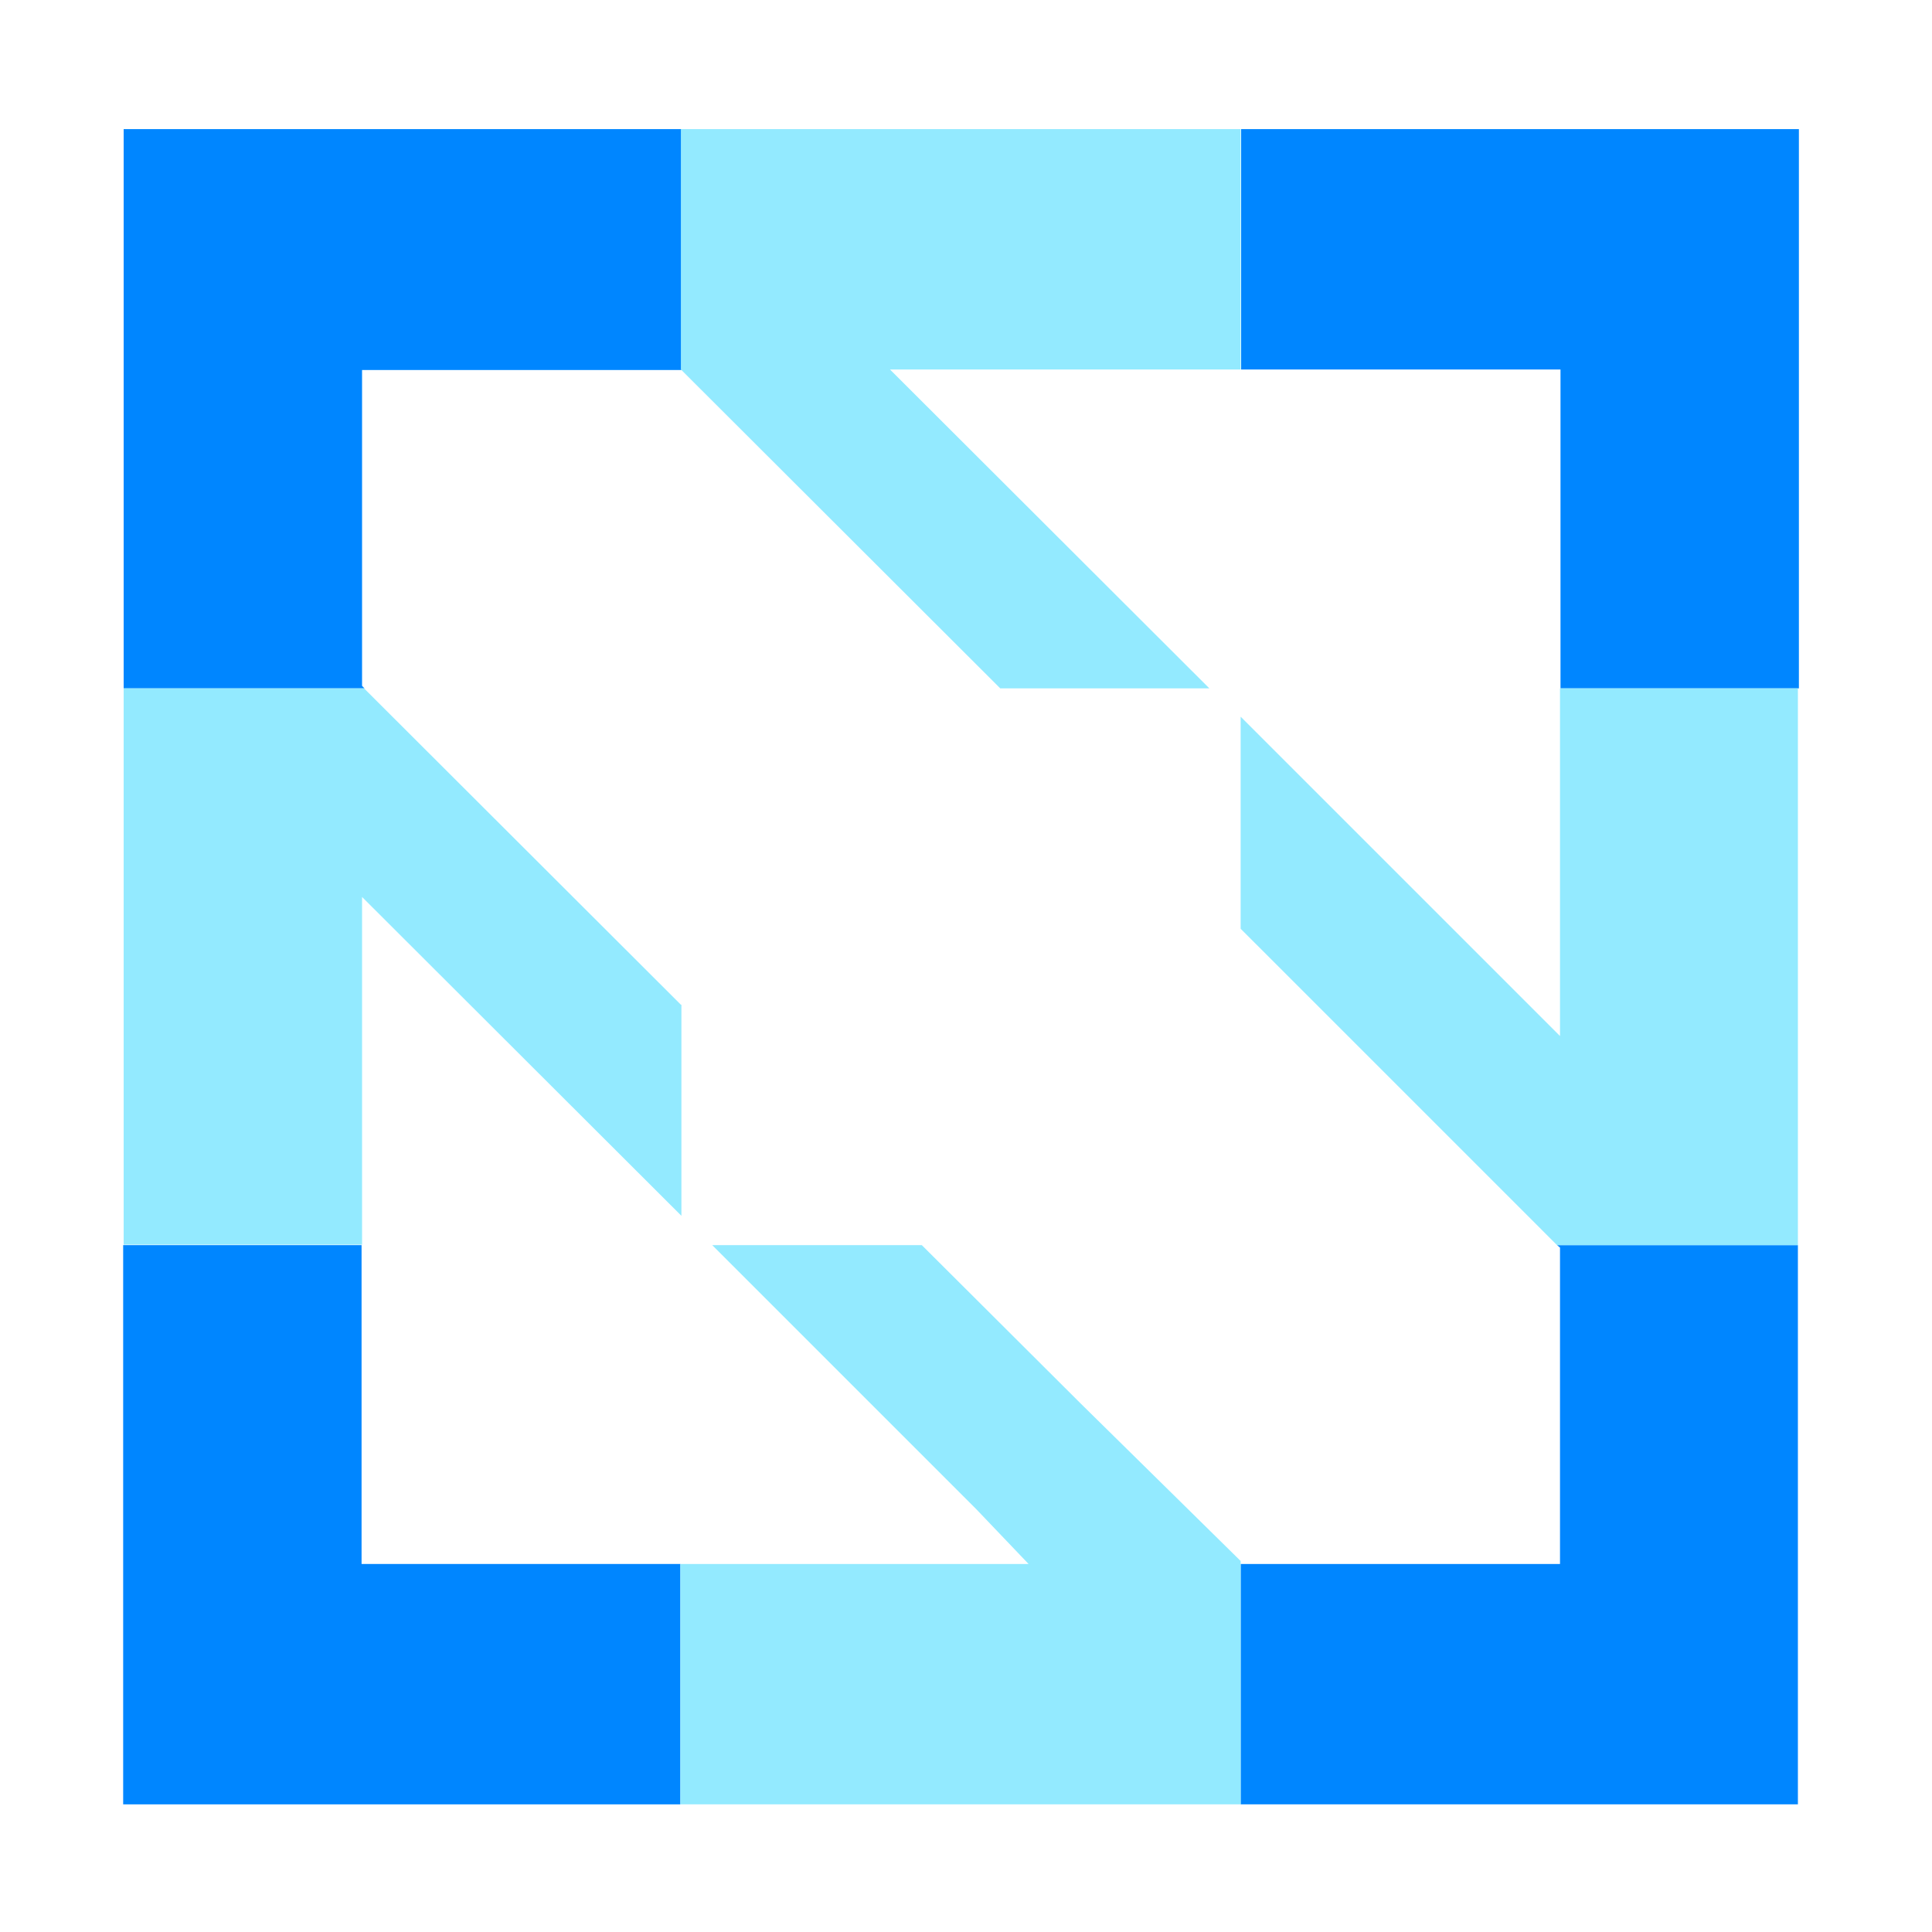
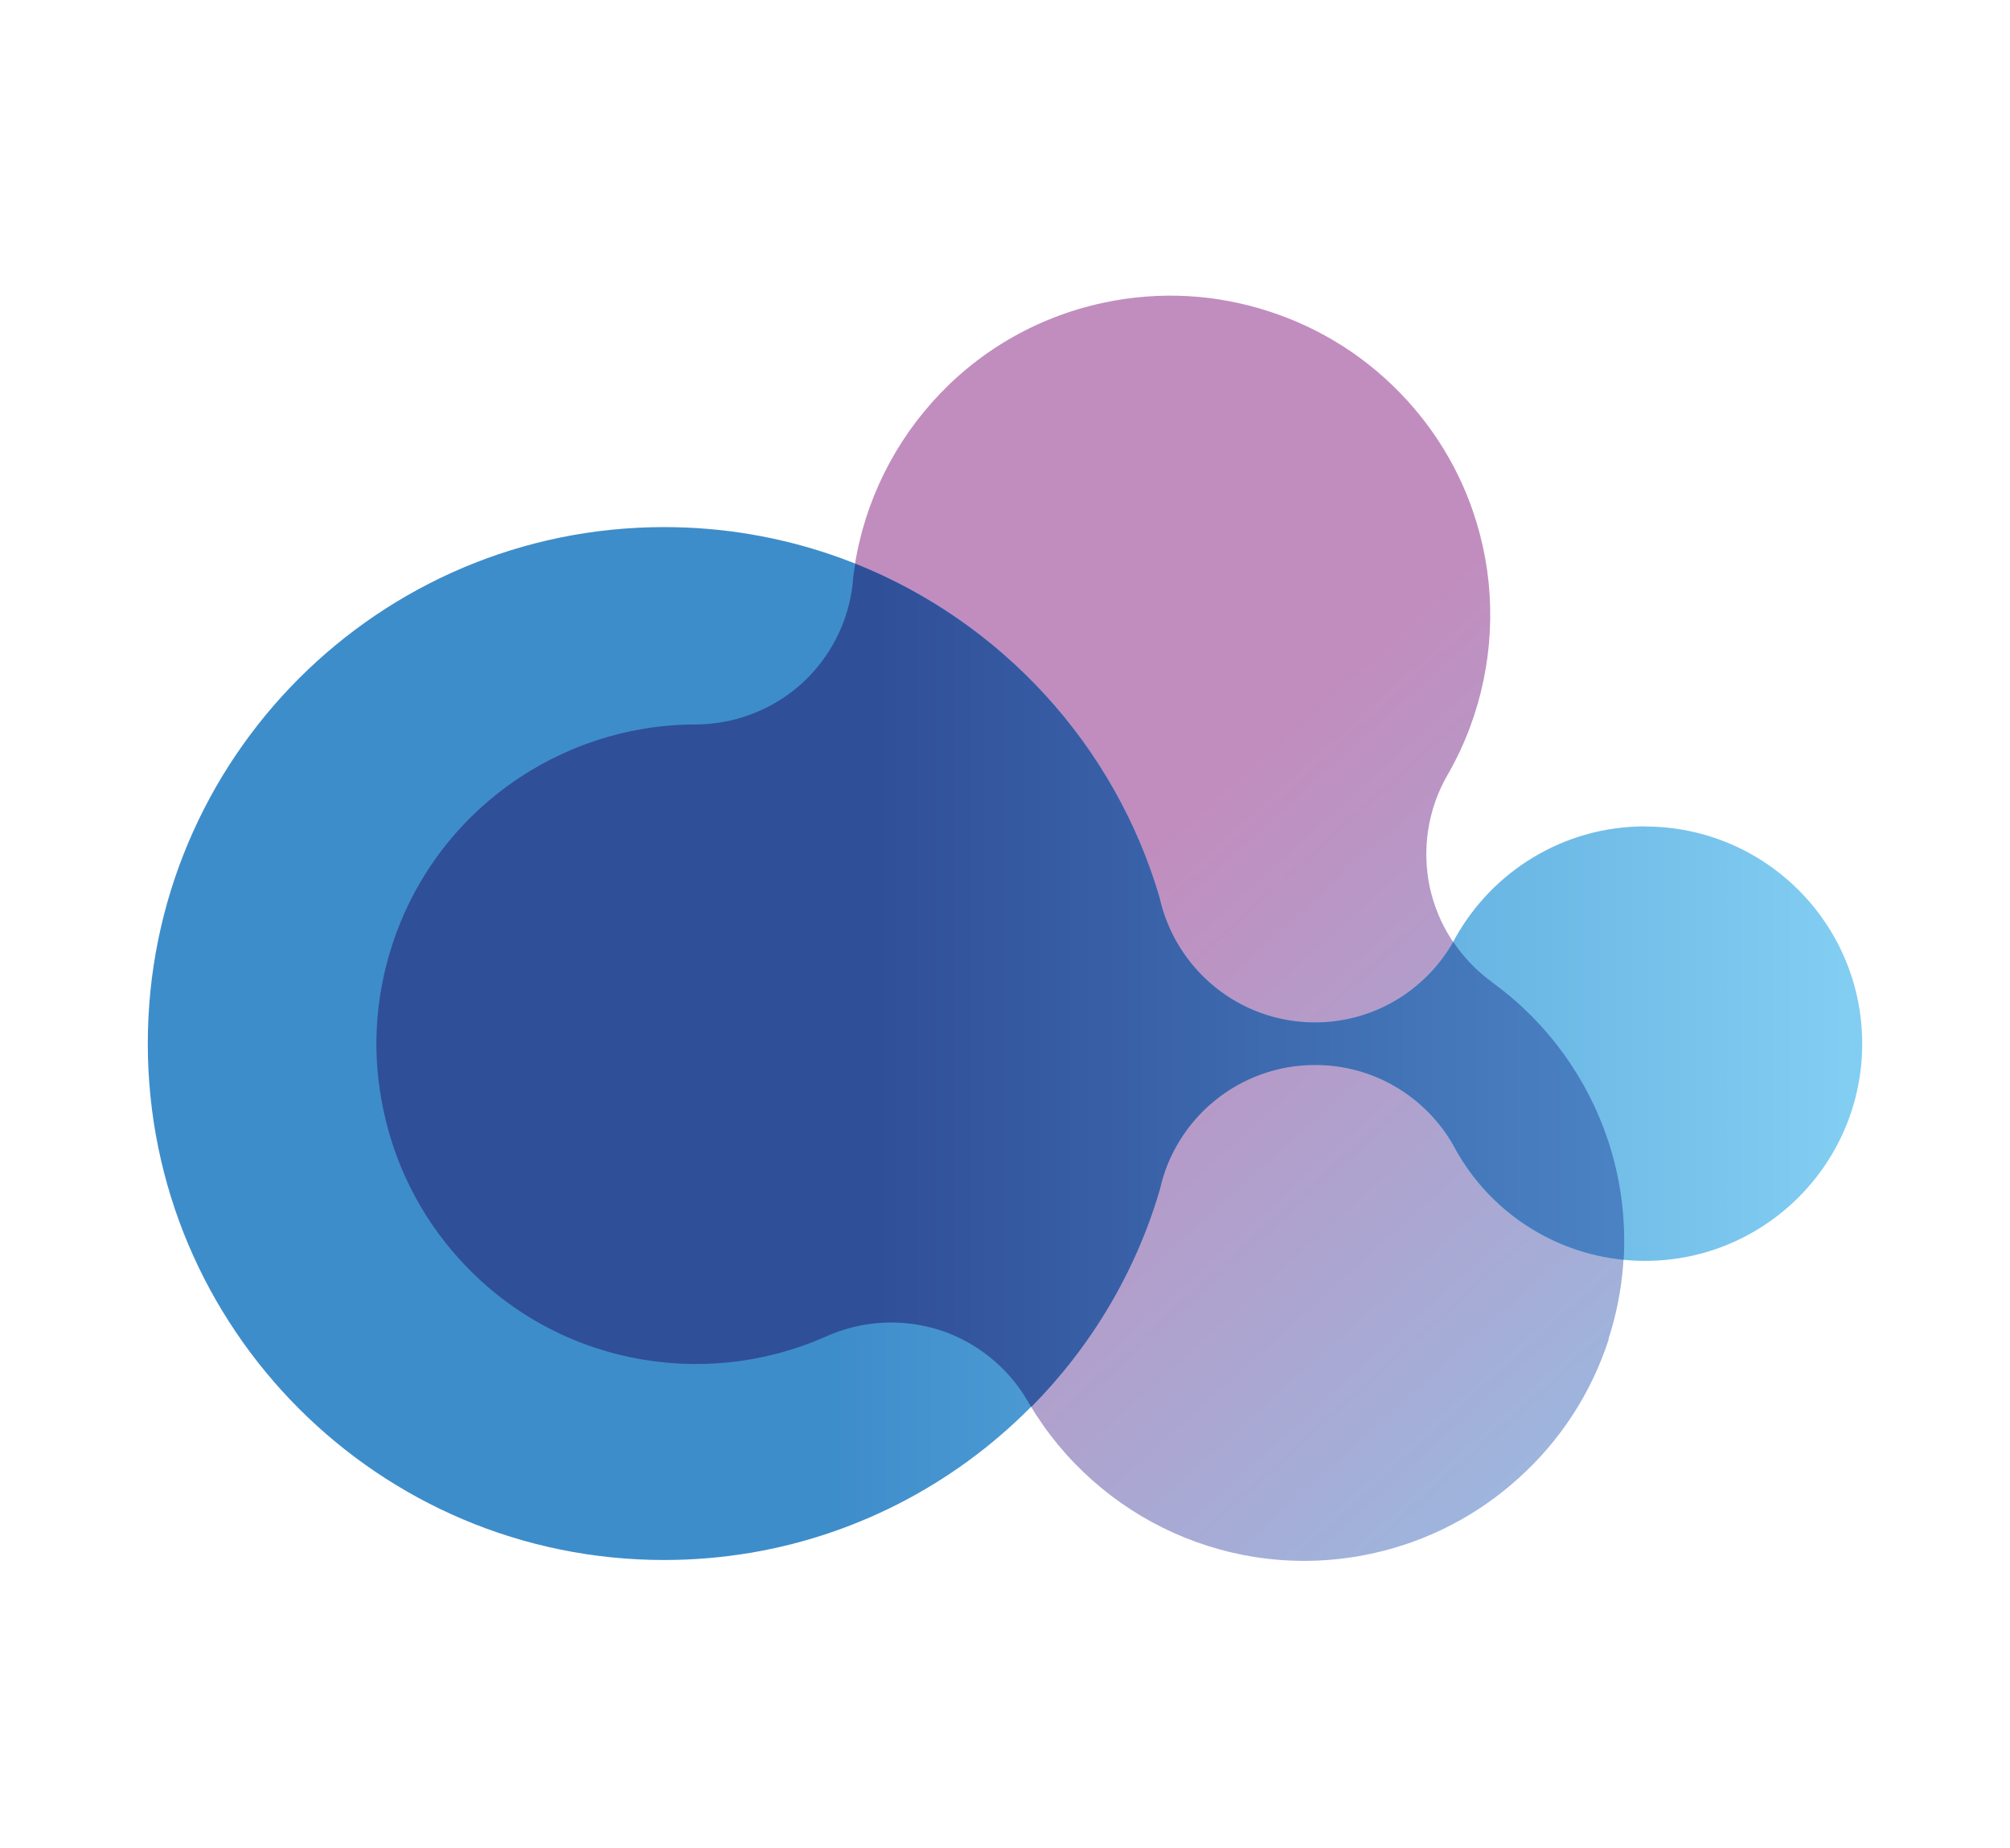
- <svg xmlns="http://www.w3.org/2000/svg" version="1.1" id="a" x="0px" y="0px" viewBox="0 0 389 389" style="enable-background:new 0 0 389 389;" xml:space="preserve">
-   <style type="text/css">
- 	.st0{fill:#0086FF;}
- 	.st1{fill:#93EAFF;}
- </style>
-   <g>
-     <path class="st0" d="M72.8,250.7h-48v112.6h112.2v-48.4H72.8V250.7z" />
-     <path class="st0" d="M314.1,251.2v63.7h-64.3v48.4h112.2V250.7h-48.5L314.1,251.2z" />
-     <path class="st0" d="M24.9,138.6h48.5l-0.5-0.5V74.5h64.3V26H24.9V138.6z" />
-     <path class="st0" d="M249.9,26v48.4h64.3v64.2h48V26C362.1,26,249.9,26,249.9,26z" />
-     <path class="st1" d="M243.5,138.6l-64.3-64.2h70.6V26H137.1v48.4l64.3,64.2H243.5z" />
-     <path class="st1" d="M185.6,250.7h-42.2l53.2,53.2l10.5,11h-70.1v48.4h112.8v-49l-32.1-31.6L185.6,250.7z" />
-     <path class="st1" d="M314.1,138.6v70l-11.1-11.1l-53.2-53.2V187l31.6,31.6l32.1,32.1h48.5V138.6H314.1L314.1,138.6z" />
-     <path class="st1" d="M137.1,202.3l-63.8-63.7H24.9v112h48v-70l64.3,64.2V202.3z" />
-   </g>
+ <svg xmlns="http://www.w3.org/2000/svg" width="136" height="125" viewBox="0 0 136 125" fill="none">
+   <path d="M108.833 90.577C110.303 86.038 110.182 81.369 108.793 77.163C107.405 72.957 104.728 69.214 101.085 66.537C101.065 66.527 101.045 66.507 101.015 66.497C100.995 66.477 100.975 66.467 100.955 66.447C98.721 64.827 97.282 62.512 96.738 60.007C96.215 57.501 96.567 54.794 97.956 52.4C97.966 52.38 97.986 52.349 97.996 52.329C98.006 52.309 98.026 52.279 98.036 52.259C100.26 48.324 101.166 43.816 100.723 39.409C100.27 35.002 98.469 30.695 95.269 27.153C92.623 24.225 89.363 22.192 85.861 21.065C82.359 19.918 78.515 19.656 74.651 20.482C69.992 21.478 65.998 23.913 63.059 27.223C60.111 30.534 58.209 34.71 57.706 39.208C57.706 39.238 57.706 39.258 57.706 39.288C57.706 39.318 57.706 39.339 57.706 39.369C57.424 42.116 56.126 44.521 54.235 46.241C52.323 47.952 49.807 48.988 47.04 48.998C47.01 48.998 46.99 48.998 46.959 48.998C46.929 48.998 46.909 48.998 46.879 48.998C42.361 49.039 38.004 50.508 34.411 53.104C30.819 55.7 27.992 59.413 26.523 63.951C25.305 67.705 25.174 71.558 25.959 75.151C26.724 78.753 28.414 82.215 31.061 85.143C34.261 88.685 38.356 90.919 42.703 91.814C47.04 92.71 51.618 92.267 55.754 90.456C55.774 90.456 55.804 90.436 55.824 90.426C55.845 90.416 55.875 90.406 55.895 90.395C58.421 89.268 61.137 89.188 63.583 89.963C66.018 90.758 68.181 92.428 69.56 94.813C69.57 94.833 69.59 94.863 69.6 94.883C69.61 94.903 69.63 94.934 69.64 94.954C71.934 98.848 75.386 101.887 79.421 103.698C83.466 105.509 88.095 106.103 92.764 105.107C96.618 104.282 100.019 102.47 102.746 99.995C105.493 97.53 107.636 94.34 108.854 90.587L108.833 90.577Z" fill="url(#paint0_linear_407_923)" />
+   <path d="M111.309 55.901C105.795 55.901 100.995 58.94 98.479 63.428C98.419 63.529 98.368 63.639 98.308 63.74C98.308 63.74 98.308 63.74 98.308 63.75C96.457 66.98 92.965 69.164 88.97 69.164C83.818 69.164 79.522 65.541 78.455 60.711C74.198 46.231 60.805 35.656 44.937 35.656C25.647 35.656 10 51.293 10 70.593C10 89.882 25.637 105.529 44.937 105.529C60.795 105.529 74.188 94.954 78.455 80.474C79.511 75.644 83.818 72.031 88.97 72.031C92.965 72.031 96.447 74.205 98.308 77.445C98.308 77.445 98.308 77.445 98.308 77.455C98.368 77.556 98.429 77.656 98.479 77.767C100.995 82.255 105.795 85.294 111.309 85.294C119.419 85.294 126 78.713 126 70.603C126 62.482 119.419 55.911 111.309 55.911V55.901Z" fill="url(#paint1_linear_407_923)" />
+   <path d="M101.095 66.537C101.095 66.537 101.055 66.507 101.025 66.497C101.005 66.477 100.985 66.467 100.965 66.447C99.898 65.672 99.023 64.746 98.328 63.71C98.328 63.71 98.318 63.73 98.308 63.74C98.308 63.74 98.308 63.74 98.308 63.75C96.457 66.98 92.965 69.164 88.97 69.164C83.818 69.164 79.522 65.541 78.455 60.711C75.426 50.397 67.758 42.076 57.867 38.131C57.807 38.493 57.746 38.856 57.706 39.218C57.706 39.248 57.706 39.268 57.706 39.298C57.706 39.328 57.706 39.349 57.706 39.379C57.424 42.126 56.126 44.531 54.235 46.252C52.323 47.962 49.807 48.999 47.04 49.009C47.01 49.009 46.99 49.009 46.959 49.009C46.929 49.009 46.909 49.009 46.879 49.009C42.361 49.049 38.004 50.518 34.411 53.114C30.819 55.71 27.992 59.423 26.523 63.961C25.305 67.715 25.174 71.569 25.959 75.161C26.724 78.763 28.414 82.225 31.061 85.153C34.261 88.695 38.356 90.929 42.703 91.824C47.04 92.72 51.618 92.277 55.754 90.466C55.774 90.466 55.804 90.446 55.824 90.436C55.845 90.426 55.875 90.416 55.895 90.406C58.42 89.279 61.137 89.198 63.583 89.973C66.018 90.768 68.181 92.438 69.56 94.823C69.57 94.843 69.59 94.873 69.6 94.893C69.61 94.913 69.63 94.944 69.64 94.964C69.68 95.034 69.731 95.105 69.781 95.175C73.796 91.12 76.825 86.099 78.475 80.484C79.532 75.654 83.838 72.042 88.99 72.042C92.985 72.042 96.467 74.215 98.328 77.455C98.328 77.455 98.328 77.455 98.328 77.465C98.389 77.566 98.449 77.666 98.499 77.777C100.783 81.862 104.969 84.74 109.86 85.223C110.021 82.456 109.659 79.739 108.813 77.183C107.425 72.977 104.748 69.234 101.105 66.558L101.095 66.537Z" fill="url(#paint2_linear_407_923)" />
+   <defs>
+     <linearGradient id="paint0_linear_407_923" x1="48.441" y1="40.27" x2="102.538" y2="100.182" gradientUnits="userSpaceOnUse">
+       <stop offset="0.4" stop-color="#C18DBE" />
+       <stop offset="1" stop-color="#9EB5DD" />
+     </linearGradient>
+     <linearGradient id="paint1_linear_407_923" x1="10.01" y1="70.593" x2="126" y2="70.593" gradientUnits="userSpaceOnUse">
+       <stop offset="0.4" stop-color="#3E8DCB" />
+       <stop offset="0.99" stop-color="#82CDF2" />
+     </linearGradient>
+     <linearGradient id="paint2_linear_407_923" x1="25.466" y1="66.648" x2="109.88" y2="66.648" gradientUnits="userSpaceOnUse">
+       <stop offset="0.4" stop-color="#304F99" />
+       <stop offset="0.99" stop-color="#4A82C3" />
+     </linearGradient>
+   </defs>
</svg>
